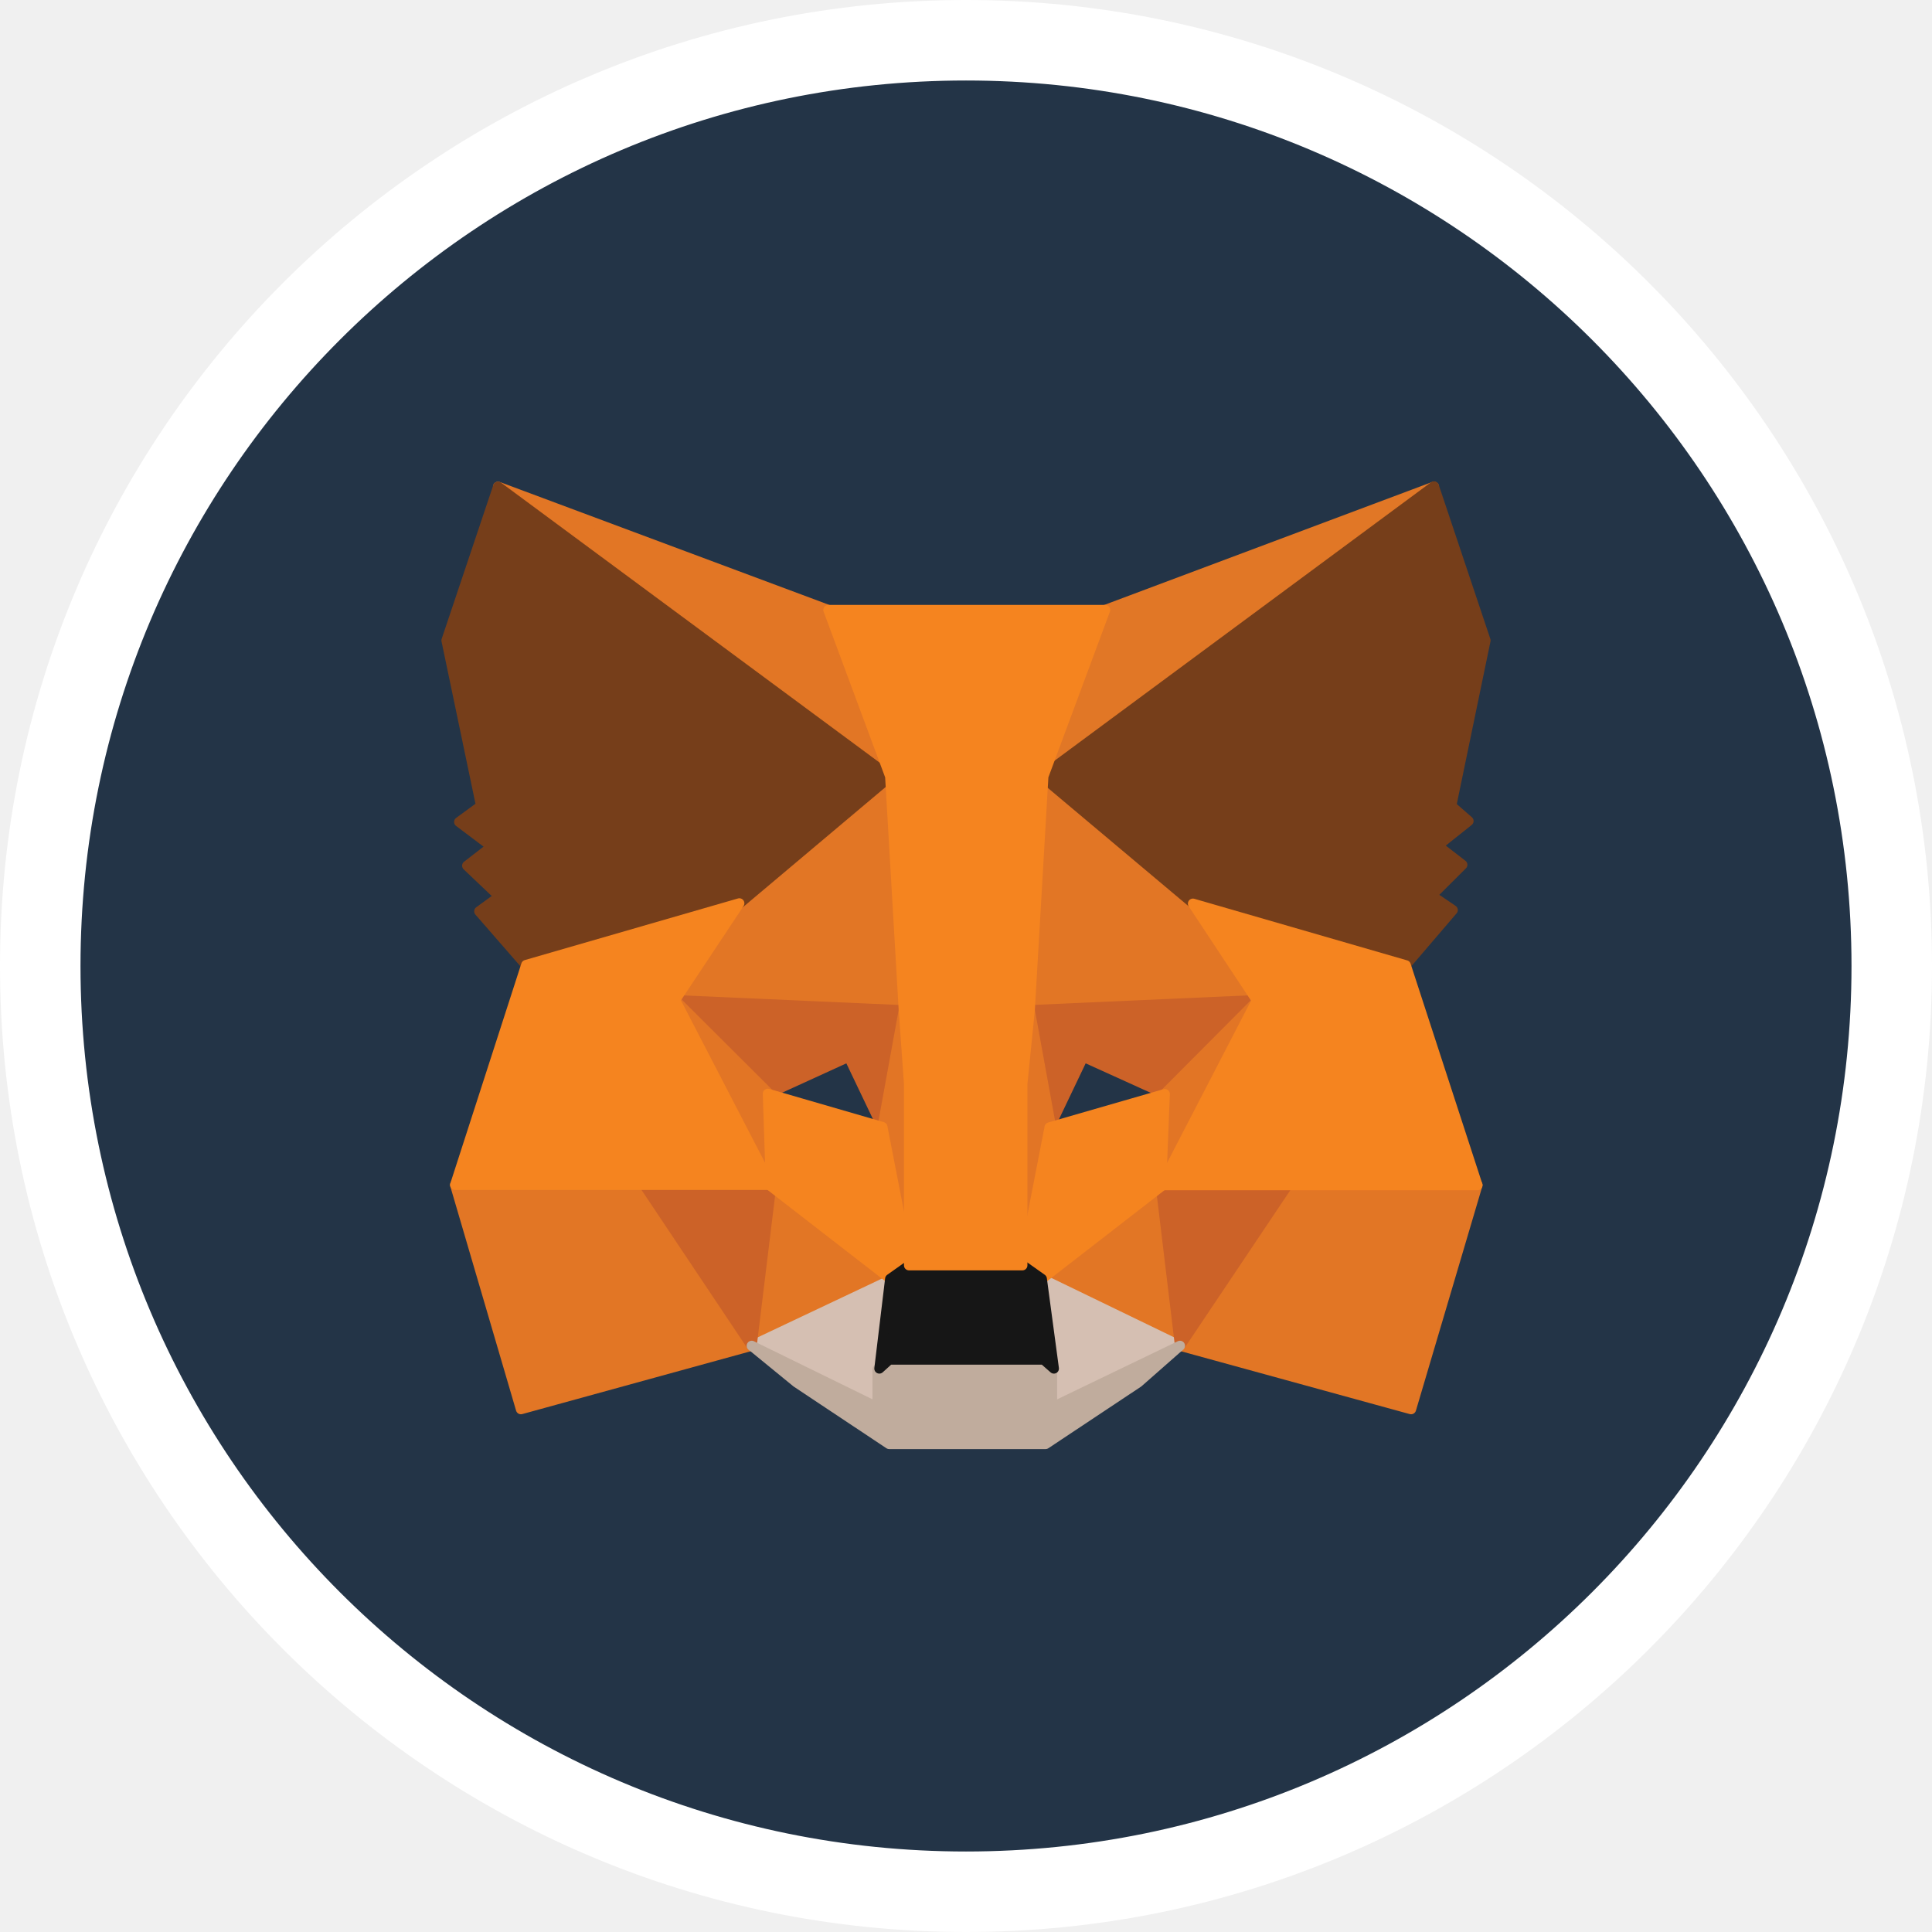
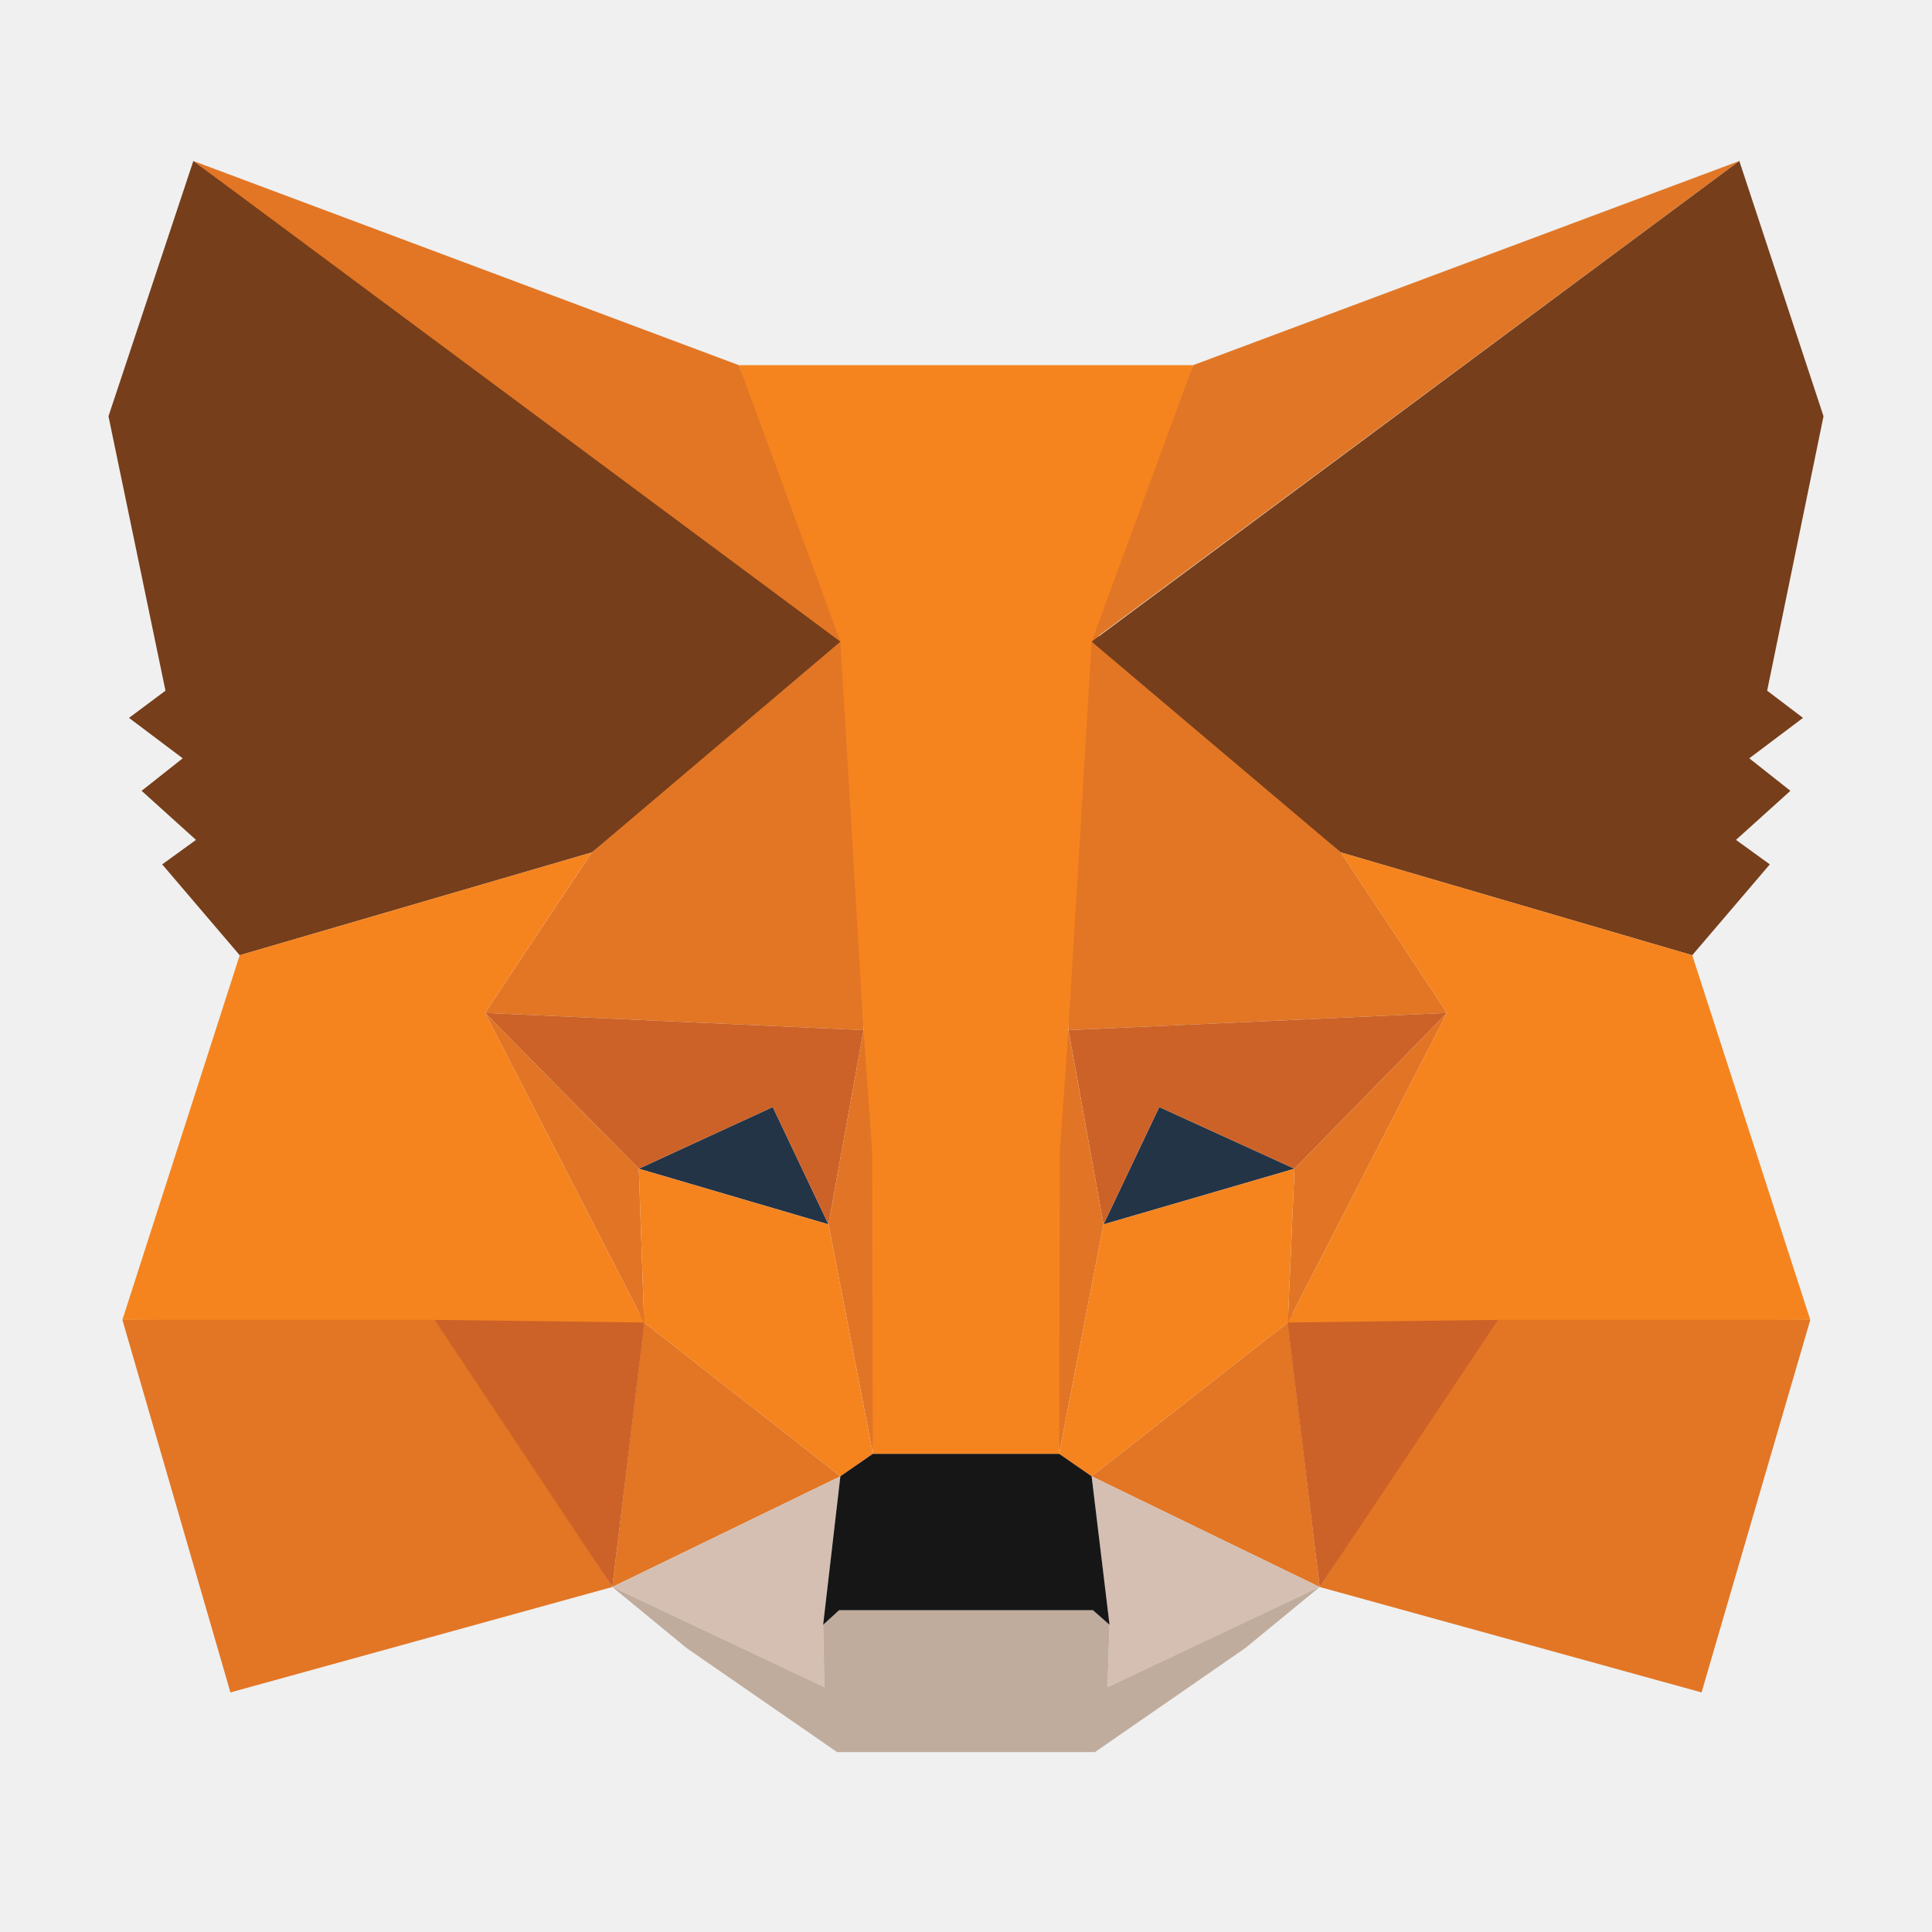
- <svg xmlns="http://www.w3.org/2000/svg" width="48" height="48" viewBox="0 0 48 48" fill="none">
-   <circle cx="24" cy="24" r="23" fill="#233447" stroke="white" stroke-width="2" />
-   <path d="M35.626 12.092L25.585 19.533L27.458 15.154L35.626 12.092Z" fill="#E17726" stroke="#E17726" stroke-width="0.25" stroke-linecap="round" stroke-linejoin="round" />
-   <path d="M12.374 12.092L22.353 19.602L20.58 15.154L12.374 12.092Z" fill="#E27625" stroke="#E27625" stroke-width="0.25" stroke-linecap="round" stroke-linejoin="round" />
-   <path d="M31.995 29.347L29.316 33.435L35.058 35.012L36.708 29.439L31.995 29.347Z" fill="#E27625" stroke="#E27625" stroke-width="0.25" stroke-linecap="round" stroke-linejoin="round" />
-   <path d="M11.307 29.439L12.942 35.012L18.676 33.435L16.005 29.347L11.307 29.439Z" fill="#E27625" stroke="#E27625" stroke-width="0.25" stroke-linecap="round" stroke-linejoin="round" />
-   <path d="M18.369 22.442L16.773 24.846L22.453 25.099L22.269 18.974L18.369 22.442Z" fill="#E27625" stroke="#E27625" stroke-width="0.25" stroke-linecap="round" stroke-linejoin="round" />
-   <path d="M29.638 22.442L25.677 18.928L25.585 25.099L31.266 24.846L29.638 22.442Z" fill="#E27625" stroke="#E27625" stroke-width="0.25" stroke-linecap="round" stroke-linejoin="round" />
-   <path d="M18.676 33.435L22.115 31.774L19.152 29.477L18.676 33.435Z" fill="#E27625" stroke="#E27625" stroke-width="0.25" stroke-linecap="round" stroke-linejoin="round" />
-   <path d="M25.885 31.774L29.316 33.435L28.848 29.477L25.885 31.774Z" fill="#E27625" stroke="#E27625" stroke-width="0.25" stroke-linecap="round" stroke-linejoin="round" />
-   <path d="M29.316 33.435L25.885 31.774L26.161 34.002V34.943L29.316 33.435Z" fill="#D5BFB2" stroke="#D5BFB2" stroke-width="0.25" stroke-linecap="round" stroke-linejoin="round" />
-   <path d="M18.676 33.435L21.87 34.966V34.025L22.139 31.797L18.676 33.435Z" fill="#D5BFB2" stroke="#D5BFB2" stroke-width="0.25" stroke-linecap="round" stroke-linejoin="round" />
-   <path d="M21.924 28.008L19.076 27.173L21.087 26.254L21.924 28.008Z" fill="#233447" stroke="#233447" stroke-width="0.25" stroke-linecap="round" stroke-linejoin="round" />
-   <path d="M26.076 28.008L26.913 26.254L28.94 27.173L26.076 28.008Z" fill="#233447" stroke="#233447" stroke-width="0.25" stroke-linecap="round" stroke-linejoin="round" />
-   <path d="M18.676 33.435L19.175 29.347L16.005 29.439L18.676 33.435Z" fill="#CC6228" stroke="#CC6228" stroke-width="0.25" stroke-linecap="round" stroke-linejoin="round" />
-   <path d="M28.825 29.347L29.316 33.435L31.995 29.439L28.825 29.347Z" fill="#CC6228" stroke="#CC6228" stroke-width="0.25" stroke-linecap="round" stroke-linejoin="round" />
-   <path d="M31.227 24.846L25.547 25.098L26.076 28.007L26.913 26.254L28.94 27.173L31.227 24.846Z" fill="#CC6228" stroke="#CC6228" stroke-width="0.25" stroke-linecap="round" stroke-linejoin="round" />
-   <path d="M19.076 27.173L21.087 26.254L21.924 28.007L22.453 25.098L16.773 24.846L19.076 27.173Z" fill="#CC6228" stroke="#CC6228" stroke-width="0.25" stroke-linecap="round" stroke-linejoin="round" />
-   <path d="M16.773 24.846L19.152 29.439L19.076 27.142L16.773 24.846Z" fill="#E27525" stroke="#E27525" stroke-width="0.25" stroke-linecap="round" stroke-linejoin="round" />
-   <path d="M28.94 27.173L28.848 29.47L31.227 24.877L28.94 27.173Z" fill="#E27525" stroke="#E27525" stroke-width="0.25" stroke-linecap="round" stroke-linejoin="round" />
-   <path d="M22.453 25.098L21.924 28.007L22.591 31.437L22.745 26.913L22.453 25.098Z" fill="#E27525" stroke="#E27525" stroke-width="0.25" stroke-linecap="round" stroke-linejoin="round" />
-   <path d="M25.585 25.098L25.309 26.905L25.447 31.437L26.115 28.007L25.585 25.098Z" fill="#E27525" stroke="#E27525" stroke-width="0.25" stroke-linecap="round" stroke-linejoin="round" />
-   <path d="M26.076 28.008L25.409 31.437L25.885 31.774L28.848 29.477L28.94 27.181L26.076 28.008Z" fill="#F5841F" stroke="#F5841F" stroke-width="0.25" stroke-linecap="round" stroke-linejoin="round" />
-   <path d="M19.076 27.173L19.152 29.47L22.115 31.766L22.591 31.429L21.924 28L19.076 27.173Z" fill="#F5841F" stroke="#F5841F" stroke-width="0.25" stroke-linecap="round" stroke-linejoin="round" />
-   <path d="M26.138 34.966V34.025L25.885 33.803H22.046L21.801 34.025V34.966L18.676 33.435L19.79 34.346L22.092 35.877H25.977L28.28 34.346L29.316 33.435L26.138 34.966Z" fill="#C0AC9D" stroke="#C0AC9D" stroke-width="0.25" stroke-linecap="round" stroke-linejoin="round" />
-   <path d="M25.885 31.774L25.409 31.437H22.591L22.115 31.774L21.847 34.002L22.092 33.78H25.931L26.184 34.002L25.885 31.774Z" fill="#161616" stroke="#161616" stroke-width="0.25" stroke-linecap="round" stroke-linejoin="round" />
-   <path d="M36.056 20.023L36.908 15.912L35.626 12.084L25.885 19.288L29.638 22.442L34.927 23.973L36.094 22.61L35.565 22.25L36.332 21.485L35.718 21.01L36.486 20.398L36.056 20.023Z" fill="#763E1A" stroke="#763E1A" stroke-width="0.25" stroke-linecap="round" stroke-linejoin="round" />
-   <path d="M11.092 15.912L11.952 20.023L11.407 20.421L12.22 21.033L11.606 21.508L12.412 22.274L11.906 22.641L13.073 23.981L18.369 22.45L22.115 19.296L12.374 12.092L11.092 15.912Z" fill="#763E1A" stroke="#763E1A" stroke-width="0.25" stroke-linecap="round" stroke-linejoin="round" />
-   <path d="M34.927 23.981L29.638 22.45L31.227 24.854L28.848 29.447H31.995H36.708L34.927 23.981Z" fill="#F5841F" stroke="#F5841F" stroke-width="0.25" stroke-linecap="round" stroke-linejoin="round" />
-   <path d="M18.369 22.442L13.073 23.973L11.307 29.439H16.005H19.152L16.773 24.846L18.369 22.442Z" fill="#F5841F" stroke="#F5841F" stroke-width="0.25" stroke-linecap="round" stroke-linejoin="round" />
-   <path d="M25.585 25.098L25.923 19.288L27.458 15.154H20.58L22.115 19.288L22.453 25.098L22.584 26.928V31.437H25.401V26.928L25.585 25.098Z" fill="#F5841F" stroke="#F5841F" stroke-width="0.25" stroke-linecap="round" stroke-linejoin="round" />
+ <svg xmlns="http://www.w3.org/2000/svg" viewBox="0 0 40 40" width="16px" color="text" class="sc-bcPKhP ehJGMc">
+   <path d="M36.011 3.333L22.121 13.628L24.701 7.561L36.011 3.333Z" fill="#E17726" />
+   <path d="M4.003 3.333L17.756 13.724L15.299 7.561L4.003 3.333Z" fill="#E27625" />
+   <path d="M31.015 27.202L27.323 32.857L35.229 35.04L37.48 27.326L31.015 27.202Z" fill="#E27625" />
+   <path d="M2.534 27.326L4.771 35.04L12.677 32.857L8.999 27.202L2.534 27.326Z" fill="#E27625" />
+   <path d="M12.252 17.65L10.042 20.971L17.879 21.328L17.605 12.887L12.252 17.65Z" fill="#E27625" />
+   <path d="M27.762 17.649L22.313 12.79L22.121 21.328L29.958 20.971L27.762 17.649Z" fill="#E27625" />
+   <path d="M12.677 32.857L17.399 30.565L13.336 27.381L12.677 32.857Z" fill="#E27625" />
+   <path d="M22.601 30.565L27.323 32.857L26.664 27.381L22.601 30.565Z" fill="#E27625" />
+   <path d="M27.323 32.858L22.601 30.565L22.971 33.64L22.93 34.93L27.323 32.858Z" fill="#D5BFB2" />
+   <path d="M12.677 32.858L17.069 34.93L17.042 33.64L17.399 30.565L12.677 32.858Z" fill="#D5BFB2" />
+   <path d="M17.152 25.349L13.226 24.197L15.999 22.92L17.152 25.349Z" fill="#233447" />
+   <path d="M22.848 25.349L24.001 22.92L26.801 24.197L22.848 25.349Z" fill="#233447" />
+   <path d="M12.677 32.857L13.364 27.202L8.999 27.326L12.677 32.857Z" fill="#CC6228" />
+   <path d="M26.636 27.202L27.323 32.857L31.015 27.326L26.636 27.202Z" fill="#CC6228" />
+   <path d="M29.958 20.971L22.121 21.328L22.848 25.349L24.001 22.92L26.801 24.197L29.958 20.971Z" fill="#CC6228" />
+   <path d="M13.226 24.197L15.999 22.92L17.152 25.349L17.879 21.328L10.042 20.971L13.226 24.197Z" fill="#CC6228" />
+   <path d="M10.042 20.971L13.336 27.381L13.226 24.197L10.042 20.971Z" fill="#E27525" />
+   <path d="M26.801 24.197L26.664 27.381L29.958 20.971L26.801 24.197Z" fill="#E27525" />
+   <path d="M17.879 21.328L17.152 25.349L18.072 30.099L18.264 23.84L17.879 21.328Z" fill="#E27525" />
+   <path d="M22.12 21.328L21.75 23.826L21.928 30.099L22.848 25.349L22.12 21.328Z" fill="#E27525" />
+   <path d="M22.848 25.35L21.928 30.099L22.601 30.565L26.664 27.381L26.801 24.197L22.848 25.35Z" fill="#F5841F" />
+   <path d="M13.226 24.197L13.336 27.381L17.399 30.565L18.071 30.099L17.152 25.35L13.226 24.197Z" fill="#F5841F" />
+   <path d="M22.93 34.93L22.971 33.64L22.628 33.338H17.371L17.042 33.64L17.069 34.93L12.677 32.857L14.214 34.12L17.33 36.275H22.67L25.785 34.12L27.323 32.857L22.93 34.93Z" fill="#C0AC9D" />
+   <path d="M22.601 30.565L21.928 30.099H18.072L17.399 30.565L17.042 33.64L17.372 33.338H22.628L22.972 33.64L22.601 30.565Z" fill="#161616" />
+   <path d="M36.587 14.3L37.754 8.618L36.011 3.333L22.601 13.285L27.762 17.649L35.036 19.777L36.642 17.896L35.942 17.389L37.068 16.373L36.217 15.7L37.329 14.863L36.587 14.3Z" fill="#763E1A" />
+   <path d="M2.246 8.618L3.426 14.3L2.671 14.863L3.783 15.7L2.932 16.373L4.058 17.389L3.358 17.896L4.963 19.777L12.252 17.649L17.399 13.285L4.003 3.333L2.246 8.618Z" fill="#763E1A" />
+   <path d="M35.036 19.777L27.762 17.649L29.958 20.971L26.664 27.381L31.015 27.326H37.48L35.036 19.777Z" fill="#F5841F" />
+   <path d="M12.252 17.649L4.963 19.777L2.534 27.326H8.999L13.336 27.381L10.042 20.971L12.252 17.649Z" fill="#F5841F" />
+   <path d="M22.12 21.328L22.601 13.284L24.701 7.561H15.299L17.399 13.284L17.879 21.328L18.058 23.853L18.071 30.098H21.928L21.942 23.853L22.12 21.328Z" fill="#F5841F" />
</svg>
